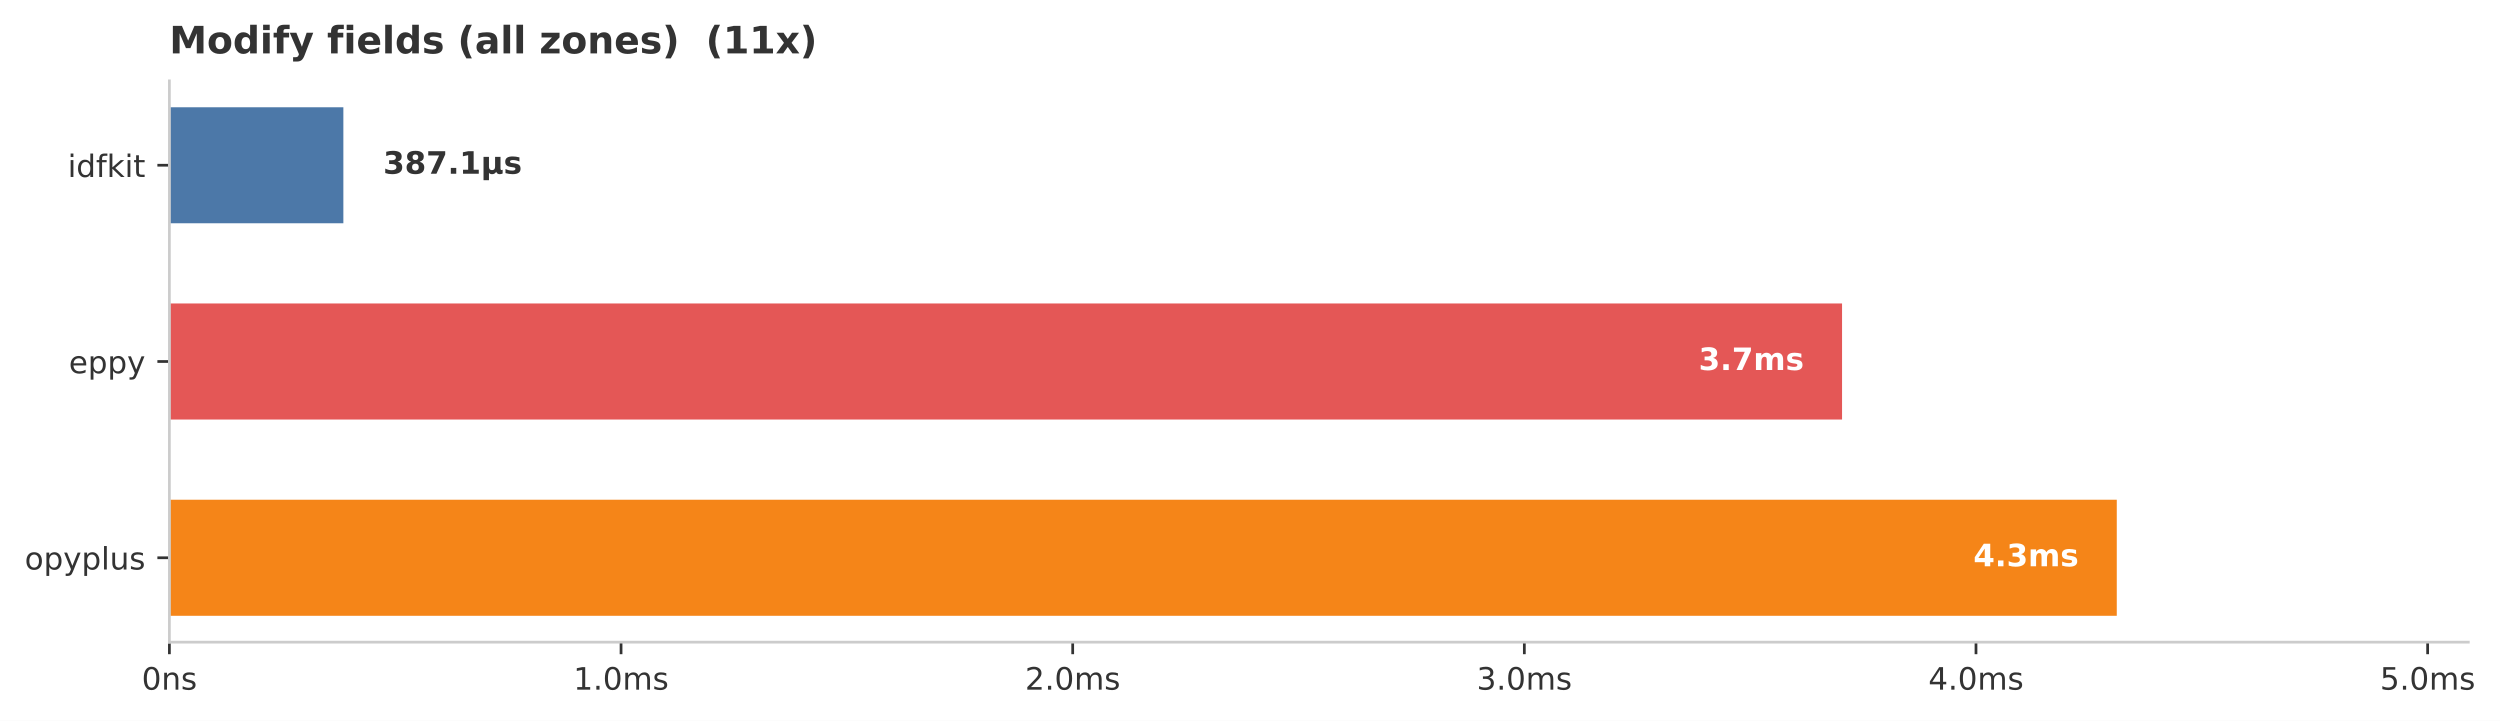
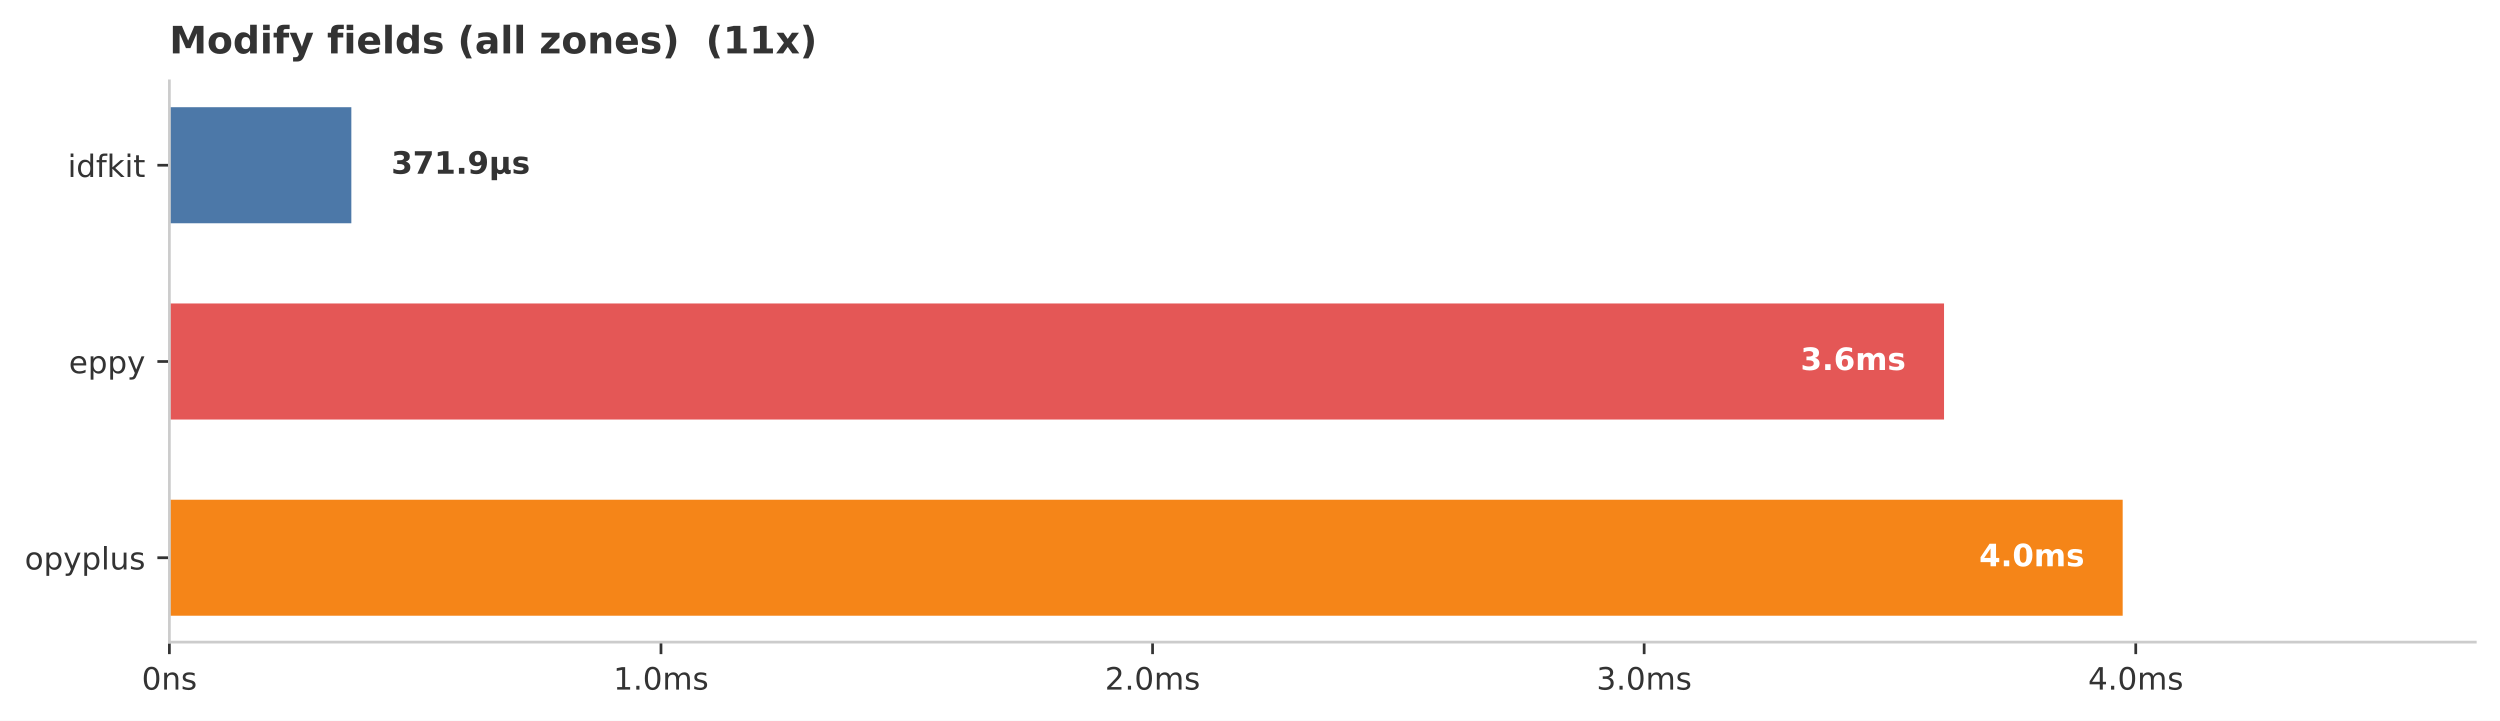
- <svg xmlns="http://www.w3.org/2000/svg" xmlns:xlink="http://www.w3.org/1999/xlink" width="728.365pt" height="210pt" viewBox="0 0 728.365 210" version="1.1">
+ <svg xmlns="http://www.w3.org/2000/svg" xmlns:xlink="http://www.w3.org/1999/xlink" width="728.4pt" height="210pt" viewBox="0 0 728.4 210" version="1.1">
  <defs>
    <style type="text/css">*{stroke-linejoin: round; stroke-linecap: butt}</style>
  </defs>
  <g id="figure_1">
    <g id="patch_1">
-       <path d="M 0 210 L 728.365 210 L 728.365 -0 L 0 -0 z " style="fill: #ffffff" />
+       <path d="M 0 210 L 728.4 210 L 728.4 -0 L 0 -0 z " style="fill: #ffffff" />
    </g>
    <g id="axes_1">
      <g id="patch_2">
-         <path d="M 49.353 187.089 L 719.135 187.089 L 719.135 23.558 L 49.353 23.558 z " style="fill: #ffffff" />
+         <path d="M 49.353 187.089 L 721.2 187.089 L 721.2 23.558 L 49.353 23.558 z " style="fill: #ffffff" />
      </g>
      <g id="patch_3">
-         <path d="M 49.353 30.992 L 100.288 30.992 L 100.288 65.299 L 49.353 65.299 z " clip-path="url(#p8a26644f2f)" style="fill: #4c78a8; stroke: #ffffff; stroke-width: 0.5; stroke-linejoin: miter" />
+         <path d="M 49.353 30.992 L 102.617 30.992 L 102.617 65.299 L 49.353 65.299 z " clip-path="url(#pd4ed57c5df)" style="fill: #4c78a8; stroke: #ffffff; stroke-width: 0.5; stroke-linejoin: miter" />
      </g>
      <g id="patch_4">
-         <path d="M 49.353 88.17 L 536.927 88.17 L 536.927 122.477 L 49.353 122.477 z " clip-path="url(#p8a26644f2f)" style="fill: #e45756; stroke: #ffffff; stroke-width: 0.5; stroke-linejoin: miter" />
+         <path d="M 49.353 88.17 L 566.664 88.17 L 566.664 122.477 L 49.353 122.477 z " clip-path="url(#pd4ed57c5df)" style="fill: #e45756; stroke: #ffffff; stroke-width: 0.5; stroke-linejoin: miter" />
      </g>
      <g id="patch_5">
-         <path d="M 49.353 145.349 L 616.965 145.349 L 616.965 179.656 L 49.353 179.656 z " clip-path="url(#p8a26644f2f)" style="fill: #f58518; stroke: #ffffff; stroke-width: 0.5; stroke-linejoin: miter" />
+         <path d="M 49.353 145.349 L 618.715 145.349 L 618.715 179.656 L 49.353 179.656 z " clip-path="url(#pd4ed57c5df)" style="fill: #f58518; stroke: #ffffff; stroke-width: 0.5; stroke-linejoin: miter" />
      </g>
      <g id="matplotlib.axis_1">
        <g id="xtick_1">
          <g id="line2d_1">
            <defs>
-               <path id="m8dc1dc9df7" d="M 0 0 L 0 3.5 " style="stroke: #333333; stroke-width: 0.8" />
+               <path id="md7fb720b34" d="M 0 0 L 0 3.5 " style="stroke: #333333; stroke-width: 0.8" />
            </defs>
            <g>
-               <use xlink:href="#m8dc1dc9df7" x="49.353" y="187.089" style="fill: #333333; stroke: #333333; stroke-width: 0.8" />
+               <use xlink:href="#md7fb720b34" x="49.353" y="187.089" style="fill: #333333; stroke: #333333; stroke-width: 0.8" />
            </g>
          </g>
          <g id="text_1">
            <g style="fill: #333333" transform="translate(41.29422 200.9278) scale(0.09 -0.09)">
              <defs>
                <path id="DejaVuSans-30" d="M 2034 4250 Q 1547 4250 1301 3770 Q 1056 3291 1056 2328 Q 1056 1369 1301 889 Q 1547 409 2034 409 Q 2525 409 2770 889 Q 3016 1369 3016 2328 Q 3016 3291 2770 3770 Q 2525 4250 2034 4250 z M 2034 4750 Q 2819 4750 3233 4129 Q 3647 3509 3647 2328 Q 3647 1150 3233 529 Q 2819 -91 2034 -91 Q 1250 -91 836 529 Q 422 1150 422 2328 Q 422 3509 836 4129 Q 1250 4750 2034 4750 z " transform="scale(0.015625)" />
                <path id="DejaVuSans-6e" d="M 3513 2113 L 3513 0 L 2938 0 L 2938 2094 Q 2938 2591 2744 2837 Q 2550 3084 2163 3084 Q 1697 3084 1428 2787 Q 1159 2491 1159 1978 L 1159 0 L 581 0 L 581 3500 L 1159 3500 L 1159 2956 Q 1366 3272 1645 3428 Q 1925 3584 2291 3584 Q 2894 3584 3203 3211 Q 3513 2838 3513 2113 z " transform="scale(0.015625)" />
                <path id="DejaVuSans-73" d="M 2834 3397 L 2834 2853 Q 2591 2978 2328 3040 Q 2066 3103 1784 3103 Q 1356 3103 1142 2972 Q 928 2841 928 2578 Q 928 2378 1081 2264 Q 1234 2150 1697 2047 L 1894 2003 Q 2506 1872 2764 1633 Q 3022 1394 3022 966 Q 3022 478 2636 193 Q 2250 -91 1575 -91 Q 1294 -91 989 -36 Q 684 19 347 128 L 347 722 Q 666 556 975 473 Q 1284 391 1588 391 Q 1994 391 2212 530 Q 2431 669 2431 922 Q 2431 1156 2273 1281 Q 2116 1406 1581 1522 L 1381 1569 Q 847 1681 609 1914 Q 372 2147 372 2553 Q 372 3047 722 3315 Q 1072 3584 1716 3584 Q 2034 3584 2315 3537 Q 2597 3491 2834 3397 z " transform="scale(0.015625)" />
              </defs>
              <use xlink:href="#DejaVuSans-30" />
              <use xlink:href="#DejaVuSans-6e" transform="translate(63.62305 0)" />
              <use xlink:href="#DejaVuSans-73" transform="translate(127.002 0)" />
            </g>
          </g>
        </g>
        <g id="xtick_2">
          <g id="line2d_2">
            <g>
-               <use xlink:href="#m8dc1dc9df7" x="180.939" y="187.089" style="fill: #333333; stroke: #333333; stroke-width: 0.8" />
+               <use xlink:href="#md7fb720b34" x="192.583" y="187.089" style="fill: #333333; stroke: #333333; stroke-width: 0.8" />
            </g>
          </g>
          <g id="text_2">
-             <g style="fill: #333333" transform="translate(167.0551 200.9278) scale(0.09 -0.09)">
+             <g style="fill: #333333" transform="translate(178.6988 200.9278) scale(0.09 -0.09)">
              <defs>
                <path id="DejaVuSans-31" d="M 794 531 L 1825 531 L 1825 4091 L 703 3866 L 703 4441 L 1819 4666 L 2450 4666 L 2450 531 L 3481 531 L 3481 0 L 794 0 L 794 531 z " transform="scale(0.015625)" />
                <path id="DejaVuSans-2e" d="M 684 794 L 1344 794 L 1344 0 L 684 0 L 684 794 z " transform="scale(0.015625)" />
                <path id="DejaVuSans-6d" d="M 3328 2828 Q 3544 3216 3844 3400 Q 4144 3584 4550 3584 Q 5097 3584 5394 3201 Q 5691 2819 5691 2113 L 5691 0 L 5113 0 L 5113 2094 Q 5113 2597 4934 2840 Q 4756 3084 4391 3084 Q 3944 3084 3684 2787 Q 3425 2491 3425 1978 L 3425 0 L 2847 0 L 2847 2094 Q 2847 2600 2669 2842 Q 2491 3084 2119 3084 Q 1678 3084 1418 2786 Q 1159 2488 1159 1978 L 1159 0 L 581 0 L 581 3500 L 1159 3500 L 1159 2956 Q 1356 3278 1631 3431 Q 1906 3584 2284 3584 Q 2666 3584 2933 3390 Q 3200 3197 3328 2828 z " transform="scale(0.015625)" />
              </defs>
              <use xlink:href="#DejaVuSans-31" />
              <use xlink:href="#DejaVuSans-2e" transform="translate(63.62305 0)" />
              <use xlink:href="#DejaVuSans-30" transform="translate(95.41016 0)" />
              <use xlink:href="#DejaVuSans-6d" transform="translate(159.0332 0)" />
              <use xlink:href="#DejaVuSans-73" transform="translate(256.4453 0)" />
            </g>
          </g>
        </g>
        <g id="xtick_3">
          <g id="line2d_3">
            <g>
-               <use xlink:href="#m8dc1dc9df7" x="312.525" y="187.089" style="fill: #333333; stroke: #333333; stroke-width: 0.8" />
+               <use xlink:href="#md7fb720b34" x="335.812" y="187.089" style="fill: #333333; stroke: #333333; stroke-width: 0.8" />
            </g>
          </g>
          <g id="text_3">
-             <g style="fill: #333333" transform="translate(298.6406 200.9278) scale(0.09 -0.09)">
+             <g style="fill: #333333" transform="translate(321.9281 200.9278) scale(0.09 -0.09)">
              <defs>
                <path id="DejaVuSans-32" d="M 1228 531 L 3431 531 L 3431 0 L 469 0 L 469 531 Q 828 903 1448 1529 Q 2069 2156 2228 2338 Q 2531 2678 2651 2914 Q 2772 3150 2772 3378 Q 2772 3750 2511 3984 Q 2250 4219 1831 4219 Q 1534 4219 1204 4116 Q 875 4013 500 3803 L 500 4441 Q 881 4594 1212 4672 Q 1544 4750 1819 4750 Q 2544 4750 2975 4387 Q 3406 4025 3406 3419 Q 3406 3131 3298 2873 Q 3191 2616 2906 2266 Q 2828 2175 2409 1742 Q 1991 1309 1228 531 z " transform="scale(0.015625)" />
              </defs>
              <use xlink:href="#DejaVuSans-32" />
              <use xlink:href="#DejaVuSans-2e" transform="translate(63.62305 0)" />
              <use xlink:href="#DejaVuSans-30" transform="translate(95.41016 0)" />
              <use xlink:href="#DejaVuSans-6d" transform="translate(159.0332 0)" />
              <use xlink:href="#DejaVuSans-73" transform="translate(256.4453 0)" />
            </g>
          </g>
        </g>
        <g id="xtick_4">
          <g id="line2d_4">
            <g>
-               <use xlink:href="#m8dc1dc9df7" x="444.11" y="187.089" style="fill: #333333; stroke: #333333; stroke-width: 0.8" />
+               <use xlink:href="#md7fb720b34" x="479.041" y="187.089" style="fill: #333333; stroke: #333333; stroke-width: 0.8" />
            </g>
          </g>
          <g id="text_4">
-             <g style="fill: #333333" transform="translate(430.2262 200.9278) scale(0.09 -0.09)">
+             <g style="fill: #333333" transform="translate(465.1574 200.9278) scale(0.09 -0.09)">
              <defs>
                <path id="DejaVuSans-33" d="M 2597 2516 Q 3050 2419 3304 2112 Q 3559 1806 3559 1356 Q 3559 666 3084 287 Q 2609 -91 1734 -91 Q 1441 -91 1130 -33 Q 819 25 488 141 L 488 750 Q 750 597 1062 519 Q 1375 441 1716 441 Q 2309 441 2620 675 Q 2931 909 2931 1356 Q 2931 1769 2642 2001 Q 2353 2234 1838 2234 L 1294 2234 L 1294 2753 L 1863 2753 Q 2328 2753 2575 2939 Q 2822 3125 2822 3475 Q 2822 3834 2567 4026 Q 2313 4219 1838 4219 Q 1578 4219 1281 4162 Q 984 4106 628 3988 L 628 4550 Q 988 4650 1302 4700 Q 1616 4750 1894 4750 Q 2613 4750 3031 4423 Q 3450 4097 3450 3541 Q 3450 3153 3228 2886 Q 3006 2619 2597 2516 z " transform="scale(0.015625)" />
              </defs>
              <use xlink:href="#DejaVuSans-33" />
              <use xlink:href="#DejaVuSans-2e" transform="translate(63.62305 0)" />
              <use xlink:href="#DejaVuSans-30" transform="translate(95.41016 0)" />
              <use xlink:href="#DejaVuSans-6d" transform="translate(159.0332 0)" />
              <use xlink:href="#DejaVuSans-73" transform="translate(256.4453 0)" />
            </g>
          </g>
        </g>
        <g id="xtick_5">
          <g id="line2d_5">
            <g>
-               <use xlink:href="#m8dc1dc9df7" x="575.696" y="187.089" style="fill: #333333; stroke: #333333; stroke-width: 0.8" />
+               <use xlink:href="#md7fb720b34" x="622.271" y="187.089" style="fill: #333333; stroke: #333333; stroke-width: 0.8" />
            </g>
          </g>
          <g id="text_5">
-             <g style="fill: #333333" transform="translate(561.8117 200.9278) scale(0.09 -0.09)">
+             <g style="fill: #333333" transform="translate(608.3867 200.9278) scale(0.09 -0.09)">
              <defs>
                <path id="DejaVuSans-34" d="M 2419 4116 L 825 1625 L 2419 1625 L 2419 4116 z M 2253 4666 L 3047 4666 L 3047 1625 L 3713 1625 L 3713 1100 L 3047 1100 L 3047 0 L 2419 0 L 2419 1100 L 313 1100 L 313 1709 L 2253 4666 z " transform="scale(0.015625)" />
              </defs>
              <use xlink:href="#DejaVuSans-34" />
              <use xlink:href="#DejaVuSans-2e" transform="translate(63.62305 0)" />
              <use xlink:href="#DejaVuSans-30" transform="translate(95.41016 0)" />
              <use xlink:href="#DejaVuSans-6d" transform="translate(159.0332 0)" />
              <use xlink:href="#DejaVuSans-73" transform="translate(256.4453 0)" />
            </g>
          </g>
        </g>
-         <g id="xtick_6">
-           <g id="line2d_6">
-             <g>
-               <use xlink:href="#m8dc1dc9df7" x="707.281" y="187.089" style="fill: #333333; stroke: #333333; stroke-width: 0.8" />
-             </g>
-           </g>
-           <g id="text_6">
-             <g style="fill: #333333" transform="translate(693.3973 200.9278) scale(0.09 -0.09)">
-               <defs>
-                 <path id="DejaVuSans-35" d="M 691 4666 L 3169 4666 L 3169 4134 L 1269 4134 L 1269 2991 Q 1406 3038 1543 3061 Q 1681 3084 1819 3084 Q 2600 3084 3056 2656 Q 3513 2228 3513 1497 Q 3513 744 3044 326 Q 2575 -91 1722 -91 Q 1428 -91 1123 -41 Q 819 9 494 109 L 494 744 Q 775 591 1075 516 Q 1375 441 1709 441 Q 2250 441 2565 725 Q 2881 1009 2881 1497 Q 2881 1984 2565 2268 Q 2250 2553 1709 2553 Q 1456 2553 1204 2497 Q 953 2441 691 2322 L 691 4666 z " transform="scale(0.015625)" />
-               </defs>
-               <use xlink:href="#DejaVuSans-35" />
-               <use xlink:href="#DejaVuSans-2e" transform="translate(63.62305 0)" />
-               <use xlink:href="#DejaVuSans-30" transform="translate(95.41016 0)" />
-               <use xlink:href="#DejaVuSans-6d" transform="translate(159.0332 0)" />
-               <use xlink:href="#DejaVuSans-73" transform="translate(256.4453 0)" />
-             </g>
-           </g>
-         </g>
      </g>
      <g id="matplotlib.axis_2">
        <g id="ytick_1">
-           <g id="line2d_7">
+           <g id="line2d_6">
            <defs>
-               <path id="m95f3a9a00f" d="M 0 0 L -3.5 0 " style="stroke: #333333; stroke-width: 0.8" />
+               <path id="md1e016c152" d="M 0 0 L -3.5 0 " style="stroke: #333333; stroke-width: 0.8" />
            </defs>
            <g>
-               <use xlink:href="#m95f3a9a00f" x="49.353" y="48.145" style="fill: #333333; stroke: #333333; stroke-width: 0.8" />
-             </g>
-           </g>
-           <g id="text_7">
+               <use xlink:href="#md1e016c152" x="49.353" y="48.145" style="fill: #333333; stroke: #333333; stroke-width: 0.8" />
+             </g>
+           </g>
+           <g id="text_6">
            <g style="fill: #333333" transform="translate(19.73109 51.5644) scale(0.09 -0.09)">
              <defs>
                <path id="DejaVuSans-69" d="M 603 3500 L 1178 3500 L 1178 0 L 603 0 L 603 3500 z M 603 4863 L 1178 4863 L 1178 4134 L 603 4134 L 603 4863 z " transform="scale(0.015625)" />
                <path id="DejaVuSans-64" d="M 2906 2969 L 2906 4863 L 3481 4863 L 3481 0 L 2906 0 L 2906 525 Q 2725 213 2448 61 Q 2172 -91 1784 -91 Q 1150 -91 751 415 Q 353 922 353 1747 Q 353 2572 751 3078 Q 1150 3584 1784 3584 Q 2172 3584 2448 3432 Q 2725 3281 2906 2969 z M 947 1747 Q 947 1113 1208 752 Q 1469 391 1925 391 Q 2381 391 2643 752 Q 2906 1113 2906 1747 Q 2906 2381 2643 2742 Q 2381 3103 1925 3103 Q 1469 3103 1208 2742 Q 947 2381 947 1747 z " transform="scale(0.015625)" />
                <path id="DejaVuSans-66" d="M 2375 4863 L 2375 4384 L 1825 4384 Q 1516 4384 1395 4259 Q 1275 4134 1275 3809 L 1275 3500 L 2222 3500 L 2222 3053 L 1275 3053 L 1275 0 L 697 0 L 697 3053 L 147 3053 L 147 3500 L 697 3500 L 697 3744 Q 697 4328 969 4595 Q 1241 4863 1831 4863 L 2375 4863 z " transform="scale(0.015625)" />
                <path id="DejaVuSans-6b" d="M 581 4863 L 1159 4863 L 1159 1991 L 2875 3500 L 3609 3500 L 1753 1863 L 3688 0 L 2938 0 L 1159 1709 L 1159 0 L 581 0 L 581 4863 z " transform="scale(0.015625)" />
                <path id="DejaVuSans-74" d="M 1172 4494 L 1172 3500 L 2356 3500 L 2356 3053 L 1172 3053 L 1172 1153 Q 1172 725 1289 603 Q 1406 481 1766 481 L 2356 481 L 2356 0 L 1766 0 Q 1100 0 847 248 Q 594 497 594 1153 L 594 3053 L 172 3053 L 172 3500 L 594 3500 L 594 4494 L 1172 4494 z " transform="scale(0.015625)" />
              </defs>
              <use xlink:href="#DejaVuSans-69" />
              <use xlink:href="#DejaVuSans-64" transform="translate(27.7832 0)" />
              <use xlink:href="#DejaVuSans-66" transform="translate(91.25977 0)" />
              <use xlink:href="#DejaVuSans-6b" transform="translate(126.4648 0)" />
              <use xlink:href="#DejaVuSans-69" transform="translate(184.375 0)" />
              <use xlink:href="#DejaVuSans-74" transform="translate(212.1582 0)" />
            </g>
          </g>
        </g>
        <g id="ytick_2">
-           <g id="line2d_8">
-             <g>
-               <use xlink:href="#m95f3a9a00f" x="49.353" y="105.324" style="fill: #333333; stroke: #333333; stroke-width: 0.8" />
-             </g>
-           </g>
-           <g id="text_8">
+           <g id="line2d_7">
+             <g>
+               <use xlink:href="#md1e016c152" x="49.353" y="105.324" style="fill: #333333; stroke: #333333; stroke-width: 0.8" />
+             </g>
+           </g>
+           <g id="text_7">
            <g style="fill: #333333" transform="translate(20.06156 108.743) scale(0.09 -0.09)">
              <defs>
                <path id="DejaVuSans-65" d="M 3597 1894 L 3597 1613 L 953 1613 Q 991 1019 1311 708 Q 1631 397 2203 397 Q 2534 397 2845 478 Q 3156 559 3463 722 L 3463 178 Q 3153 47 2828 -22 Q 2503 -91 2169 -91 Q 1331 -91 842 396 Q 353 884 353 1716 Q 353 2575 817 3079 Q 1281 3584 2069 3584 Q 2775 3584 3186 3129 Q 3597 2675 3597 1894 z M 3022 2063 Q 3016 2534 2758 2815 Q 2500 3097 2075 3097 Q 1594 3097 1305 2825 Q 1016 2553 972 2059 L 3022 2063 z " transform="scale(0.015625)" />
                <path id="DejaVuSans-70" d="M 1159 525 L 1159 -1331 L 581 -1331 L 581 3500 L 1159 3500 L 1159 2969 Q 1341 3281 1617 3432 Q 1894 3584 2278 3584 Q 2916 3584 3314 3078 Q 3713 2572 3713 1747 Q 3713 922 3314 415 Q 2916 -91 2278 -91 Q 1894 -91 1617 61 Q 1341 213 1159 525 z M 3116 1747 Q 3116 2381 2855 2742 Q 2594 3103 2138 3103 Q 1681 3103 1420 2742 Q 1159 2381 1159 1747 Q 1159 1113 1420 752 Q 1681 391 2138 391 Q 2594 391 2855 752 Q 3116 1113 3116 1747 z " transform="scale(0.015625)" />
                <path id="DejaVuSans-79" d="M 2059 -325 Q 1816 -950 1584 -1140 Q 1353 -1331 966 -1331 L 506 -1331 L 506 -850 L 844 -850 Q 1081 -850 1212 -737 Q 1344 -625 1503 -206 L 1606 56 L 191 3500 L 800 3500 L 1894 763 L 2988 3500 L 3597 3500 L 2059 -325 z " transform="scale(0.015625)" />
              </defs>
              <use xlink:href="#DejaVuSans-65" />
              <use xlink:href="#DejaVuSans-70" transform="translate(61.52344 0)" />
              <use xlink:href="#DejaVuSans-70" transform="translate(125 0)" />
              <use xlink:href="#DejaVuSans-79" transform="translate(188.4766 0)" />
            </g>
          </g>
        </g>
        <g id="ytick_3">
-           <g id="line2d_9">
-             <g>
-               <use xlink:href="#m95f3a9a00f" x="49.353" y="162.502" style="fill: #333333; stroke: #333333; stroke-width: 0.8" />
-             </g>
-           </g>
-           <g id="text_9">
+           <g id="line2d_8">
+             <g>
+               <use xlink:href="#md1e016c152" x="49.353" y="162.502" style="fill: #333333; stroke: #333333; stroke-width: 0.8" />
+             </g>
+           </g>
+           <g id="text_8">
            <g style="fill: #333333" transform="translate(7.2 165.9217) scale(0.09 -0.09)">
              <defs>
                <path id="DejaVuSans-6f" d="M 1959 3097 Q 1497 3097 1228 2736 Q 959 2375 959 1747 Q 959 1119 1226 758 Q 1494 397 1959 397 Q 2419 397 2687 759 Q 2956 1122 2956 1747 Q 2956 2369 2687 2733 Q 2419 3097 1959 3097 z M 1959 3584 Q 2709 3584 3137 3096 Q 3566 2609 3566 1747 Q 3566 888 3137 398 Q 2709 -91 1959 -91 Q 1206 -91 779 398 Q 353 888 353 1747 Q 353 2609 779 3096 Q 1206 3584 1959 3584 z " transform="scale(0.015625)" />
                <path id="DejaVuSans-6c" d="M 603 4863 L 1178 4863 L 1178 0 L 603 0 L 603 4863 z " transform="scale(0.015625)" />
                <path id="DejaVuSans-75" d="M 544 1381 L 544 3500 L 1119 3500 L 1119 1403 Q 1119 906 1312 657 Q 1506 409 1894 409 Q 2359 409 2629 706 Q 2900 1003 2900 1516 L 2900 3500 L 3475 3500 L 3475 0 L 2900 0 L 2900 538 Q 2691 219 2414 64 Q 2138 -91 1772 -91 Q 1169 -91 856 284 Q 544 659 544 1381 z M 1991 3584 L 1991 3584 z " transform="scale(0.015625)" />
              </defs>
              <use xlink:href="#DejaVuSans-6f" />
              <use xlink:href="#DejaVuSans-70" transform="translate(61.18164 0)" />
              <use xlink:href="#DejaVuSans-79" transform="translate(124.6582 0)" />
              <use xlink:href="#DejaVuSans-70" transform="translate(183.8379 0)" />
              <use xlink:href="#DejaVuSans-6c" transform="translate(247.3145 0)" />
              <use xlink:href="#DejaVuSans-75" transform="translate(275.0977 0)" />
              <use xlink:href="#DejaVuSans-73" transform="translate(338.4766 0)" />
            </g>
          </g>
        </g>
      </g>
      <g id="patch_6">
        <path d="M 49.353 187.089 L 49.353 23.558 " style="fill: none; stroke: #cccccc; stroke-width: 0.8; stroke-linejoin: miter; stroke-linecap: square" />
      </g>
      <g id="patch_7">
-         <path d="M 49.353 187.089 L 719.135 187.089 " style="fill: none; stroke: #cccccc; stroke-width: 0.8; stroke-linejoin: miter; stroke-linecap: square" />
-       </g>
-       <g id="text_10">
-         <g style="fill: #333333" transform="translate(111.6401 50.61869) scale(0.09 -0.09)">
+         <path d="M 49.353 187.089 L 721.2 187.089 " style="fill: none; stroke: #cccccc; stroke-width: 0.8; stroke-linejoin: miter; stroke-linecap: square" />
+       </g>
+       <g id="text_9">
+         <g style="fill: #333333" transform="translate(114.0045 50.61869) scale(0.09 -0.09)">
          <defs>
            <path id="DejaVuSans-Bold-33" d="M 2981 2516 Q 3453 2394 3698 2092 Q 3944 1791 3944 1325 Q 3944 631 3412 270 Q 2881 -91 1863 -91 Q 1503 -91 1142 -33 Q 781 25 428 141 L 428 1069 Q 766 900 1098 814 Q 1431 728 1753 728 Q 2231 728 2486 893 Q 2741 1059 2741 1369 Q 2741 1688 2480 1852 Q 2219 2016 1709 2016 L 1228 2016 L 1228 2791 L 1734 2791 Q 2188 2791 2409 2933 Q 2631 3075 2631 3366 Q 2631 3634 2415 3781 Q 2200 3928 1806 3928 Q 1516 3928 1219 3862 Q 922 3797 628 3669 L 628 4550 Q 984 4650 1334 4700 Q 1684 4750 2022 4750 Q 2931 4750 3382 4451 Q 3834 4153 3834 3553 Q 3834 3144 3618 2883 Q 3403 2622 2981 2516 z " transform="scale(0.015625)" />
-             <path id="DejaVuSans-Bold-38" d="M 2228 2088 Q 1891 2088 1709 1903 Q 1528 1719 1528 1375 Q 1528 1031 1709 848 Q 1891 666 2228 666 Q 2563 666 2741 848 Q 2919 1031 2919 1375 Q 2919 1722 2741 1905 Q 2563 2088 2228 2088 z M 1350 2484 Q 925 2613 709 2878 Q 494 3144 494 3541 Q 494 4131 934 4440 Q 1375 4750 2228 4750 Q 3075 4750 3515 4442 Q 3956 4134 3956 3541 Q 3956 3144 3739 2878 Q 3522 2613 3097 2484 Q 3572 2353 3814 2058 Q 4056 1763 4056 1313 Q 4056 619 3595 264 Q 3134 -91 2228 -91 Q 1319 -91 855 264 Q 391 619 391 1313 Q 391 1763 633 2058 Q 875 2353 1350 2484 z M 1631 3419 Q 1631 3141 1786 2991 Q 1941 2841 2228 2841 Q 2509 2841 2662 2991 Q 2816 3141 2816 3419 Q 2816 3697 2662 3845 Q 2509 3994 2228 3994 Q 1941 3994 1786 3844 Q 1631 3694 1631 3419 z " transform="scale(0.015625)" />
            <path id="DejaVuSans-Bold-37" d="M 428 4666 L 3944 4666 L 3944 3988 L 2125 0 L 953 0 L 2675 3781 L 428 3781 L 428 4666 z " transform="scale(0.015625)" />
+             <path id="DejaVuSans-Bold-31" d="M 750 831 L 1813 831 L 1813 3847 L 722 3622 L 722 4441 L 1806 4666 L 2950 4666 L 2950 831 L 4013 831 L 4013 0 L 750 0 L 750 831 z " transform="scale(0.015625)" />
            <path id="DejaVuSans-Bold-2e" d="M 653 1209 L 1778 1209 L 1778 0 L 653 0 L 653 1209 z " transform="scale(0.015625)" />
-             <path id="DejaVuSans-Bold-31" d="M 750 831 L 1813 831 L 1813 3847 L 722 3622 L 722 4441 L 1806 4666 L 2950 4666 L 2950 831 L 4013 831 L 4013 0 L 750 0 L 750 831 z " transform="scale(0.015625)" />
+             <path id="DejaVuSans-Bold-39" d="M 641 103 L 641 966 Q 928 831 1190 764 Q 1453 697 1709 697 Q 2247 697 2547 995 Q 2847 1294 2900 1881 Q 2688 1725 2447 1647 Q 2206 1569 1925 1569 Q 1209 1569 770 1986 Q 331 2403 331 3084 Q 331 3838 820 4291 Q 1309 4744 2131 4744 Q 3044 4744 3544 4128 Q 4044 3513 4044 2388 Q 4044 1231 3459 570 Q 2875 -91 1856 -91 Q 1528 -91 1228 -42 Q 928 6 641 103 z M 2125 2350 Q 2441 2350 2600 2554 Q 2759 2759 2759 3169 Q 2759 3575 2600 3781 Q 2441 3988 2125 3988 Q 1809 3988 1650 3781 Q 1491 3575 1491 3169 Q 1491 2759 1650 2554 Q 1809 2350 2125 2350 z " transform="scale(0.015625)" />
            <path id="DejaVuSans-Bold-b5" d="M 544 -1338 L 544 3500 L 1672 3500 L 1672 1466 Q 1672 1103 1828 926 Q 1984 750 2303 750 Q 2625 750 2781 926 Q 2938 1103 2938 1466 L 2938 3500 L 4063 3500 L 4063 1159 Q 4063 938 4114 850 Q 4166 763 4288 763 Q 4344 763 4395 778 Q 4447 794 4506 831 L 4506 50 Q 4341 -22 4195 -56 Q 4050 -91 3909 -91 Q 3631 -91 3454 26 Q 3278 144 3169 403 Q 3022 156 2811 32 Q 2600 -91 2322 -91 Q 2091 -91 1928 -17 Q 1766 56 1672 206 L 1672 -1338 L 544 -1338 z " transform="scale(0.015625)" />
            <path id="DejaVuSans-Bold-73" d="M 3272 3391 L 3272 2541 Q 2913 2691 2578 2766 Q 2244 2841 1947 2841 Q 1628 2841 1473 2761 Q 1319 2681 1319 2516 Q 1319 2381 1436 2309 Q 1553 2238 1856 2203 L 2053 2175 Q 2913 2066 3209 1816 Q 3506 1566 3506 1031 Q 3506 472 3093 190 Q 2681 -91 1863 -91 Q 1516 -91 1145 -36 Q 775 19 384 128 L 384 978 Q 719 816 1070 734 Q 1422 653 1784 653 Q 2113 653 2278 743 Q 2444 834 2444 1013 Q 2444 1163 2330 1236 Q 2216 1309 1875 1350 L 1678 1375 Q 931 1469 631 1722 Q 331 1975 331 2491 Q 331 3047 712 3315 Q 1094 3584 1881 3584 Q 2191 3584 2531 3537 Q 2872 3491 3272 3391 z " transform="scale(0.015625)" />
          </defs>
          <use xlink:href="#DejaVuSans-Bold-33" />
-           <use xlink:href="#DejaVuSans-Bold-38" transform="translate(69.58008 0)" />
-           <use xlink:href="#DejaVuSans-Bold-37" transform="translate(139.1602 0)" />
+           <use xlink:href="#DejaVuSans-Bold-37" transform="translate(69.58008 0)" />
+           <use xlink:href="#DejaVuSans-Bold-31" transform="translate(139.1602 0)" />
          <use xlink:href="#DejaVuSans-Bold-2e" transform="translate(208.7402 0)" />
-           <use xlink:href="#DejaVuSans-Bold-31" transform="translate(246.7285 0)" />
+           <use xlink:href="#DejaVuSans-Bold-39" transform="translate(246.7285 0)" />
          <use xlink:href="#DejaVuSans-Bold-b5" transform="translate(316.3086 0)" />
          <use xlink:href="#DejaVuSans-Bold-73" transform="translate(389.8926 0)" />
        </g>
      </g>
-       <g id="text_11">
-         <g style="fill: #ffffff" transform="translate(494.8978 107.8072) scale(0.09 -0.09)">
+       <g id="text_10">
+         <g style="fill: #ffffff" transform="translate(524.5993 107.8072) scale(0.09 -0.09)">
          <defs>
+             <path id="DejaVuSans-Bold-36" d="M 2316 2303 Q 2000 2303 1842 2098 Q 1684 1894 1684 1484 Q 1684 1075 1842 870 Q 2000 666 2316 666 Q 2634 666 2792 870 Q 2950 1075 2950 1484 Q 2950 1894 2792 2098 Q 2634 2303 2316 2303 z M 3803 4544 L 3803 3681 Q 3506 3822 3243 3889 Q 2981 3956 2731 3956 Q 2194 3956 1894 3657 Q 1594 3359 1544 2772 Q 1750 2925 1990 3001 Q 2231 3078 2516 3078 Q 3231 3078 3670 2659 Q 4109 2241 4109 1563 Q 4109 813 3618 361 Q 3128 -91 2303 -91 Q 1394 -91 895 523 Q 397 1138 397 2266 Q 397 3422 980 4083 Q 1563 4744 2578 4744 Q 2900 4744 3203 4694 Q 3506 4644 3803 4544 z " transform="scale(0.015625)" />
            <path id="DejaVuSans-Bold-6d" d="M 3781 2919 Q 3994 3244 4286 3414 Q 4578 3584 4928 3584 Q 5531 3584 5847 3212 Q 6163 2841 6163 2131 L 6163 0 L 5038 0 L 5038 1825 Q 5041 1866 5042 1909 Q 5044 1953 5044 2034 Q 5044 2406 4934 2573 Q 4825 2741 4581 2741 Q 4263 2741 4089 2478 Q 3916 2216 3909 1719 L 3909 0 L 2784 0 L 2784 1825 Q 2784 2406 2684 2573 Q 2584 2741 2328 2741 Q 2006 2741 1831 2477 Q 1656 2213 1656 1722 L 1656 0 L 531 0 L 531 3500 L 1656 3500 L 1656 2988 Q 1863 3284 2130 3434 Q 2397 3584 2719 3584 Q 3081 3584 3359 3409 Q 3638 3234 3781 2919 z " transform="scale(0.015625)" />
          </defs>
          <use xlink:href="#DejaVuSans-Bold-33" />
          <use xlink:href="#DejaVuSans-Bold-2e" transform="translate(69.58008 0)" />
-           <use xlink:href="#DejaVuSans-Bold-37" transform="translate(107.5684 0)" />
+           <use xlink:href="#DejaVuSans-Bold-36" transform="translate(107.5684 0)" />
          <use xlink:href="#DejaVuSans-Bold-6d" transform="translate(177.1484 0)" />
          <use xlink:href="#DejaVuSans-Bold-73" transform="translate(281.3477 0)" />
        </g>
      </g>
-       <g id="text_12">
-         <g style="fill: #ffffff" transform="translate(574.9356 164.9858) scale(0.09 -0.09)">
+       <g id="text_11">
+         <g style="fill: #ffffff" transform="translate(576.65 164.9858) scale(0.09 -0.09)">
          <defs>
            <path id="DejaVuSans-Bold-34" d="M 2356 3675 L 1038 1722 L 2356 1722 L 2356 3675 z M 2156 4666 L 3494 4666 L 3494 1722 L 4159 1722 L 4159 850 L 3494 850 L 3494 0 L 2356 0 L 2356 850 L 288 850 L 288 1881 L 2156 4666 z " transform="scale(0.015625)" />
+             <path id="DejaVuSans-Bold-30" d="M 2944 2338 Q 2944 3213 2780 3570 Q 2616 3928 2228 3928 Q 1841 3928 1675 3570 Q 1509 3213 1509 2338 Q 1509 1453 1675 1090 Q 1841 728 2228 728 Q 2613 728 2778 1090 Q 2944 1453 2944 2338 z M 4147 2328 Q 4147 1169 3647 539 Q 3147 -91 2228 -91 Q 1306 -91 806 539 Q 306 1169 306 2328 Q 306 3491 806 4120 Q 1306 4750 2228 4750 Q 3147 4750 3647 4120 Q 4147 3491 4147 2328 z " transform="scale(0.015625)" />
          </defs>
          <use xlink:href="#DejaVuSans-Bold-34" />
          <use xlink:href="#DejaVuSans-Bold-2e" transform="translate(69.58008 0)" />
-           <use xlink:href="#DejaVuSans-Bold-33" transform="translate(107.5684 0)" />
+           <use xlink:href="#DejaVuSans-Bold-30" transform="translate(107.5684 0)" />
          <use xlink:href="#DejaVuSans-Bold-6d" transform="translate(177.1484 0)" />
          <use xlink:href="#DejaVuSans-Bold-73" transform="translate(281.3477 0)" />
        </g>
      </g>
-       <g id="text_13">
+       <g id="text_12">
        <g style="fill: #333333" transform="translate(49.35344 15.55828) scale(0.11 -0.11)">
          <defs>
            <path id="DejaVuSans-Bold-4d" d="M 588 4666 L 2119 4666 L 3181 2169 L 4250 4666 L 5778 4666 L 5778 0 L 4641 0 L 4641 3413 L 3566 897 L 2803 897 L 1728 3413 L 1728 0 L 588 0 L 588 4666 z " transform="scale(0.015625)" />
            <path id="DejaVuSans-Bold-6f" d="M 2203 2784 Q 1831 2784 1636 2517 Q 1441 2250 1441 1747 Q 1441 1244 1636 976 Q 1831 709 2203 709 Q 2569 709 2762 976 Q 2956 1244 2956 1747 Q 2956 2250 2762 2517 Q 2569 2784 2203 2784 z M 2203 3584 Q 3106 3584 3614 3096 Q 4122 2609 4122 1747 Q 4122 884 3614 396 Q 3106 -91 2203 -91 Q 1297 -91 786 396 Q 275 884 275 1747 Q 275 2609 786 3096 Q 1297 3584 2203 3584 z " transform="scale(0.015625)" />
            <path id="DejaVuSans-Bold-64" d="M 2919 2988 L 2919 4863 L 4044 4863 L 4044 0 L 2919 0 L 2919 506 Q 2688 197 2409 53 Q 2131 -91 1766 -91 Q 1119 -91 703 423 Q 288 938 288 1747 Q 288 2556 703 3070 Q 1119 3584 1766 3584 Q 2128 3584 2408 3439 Q 2688 3294 2919 2988 z M 2181 722 Q 2541 722 2730 984 Q 2919 1247 2919 1747 Q 2919 2247 2730 2509 Q 2541 2772 2181 2772 Q 1825 2772 1636 2509 Q 1447 2247 1447 1747 Q 1447 1247 1636 984 Q 1825 722 2181 722 z " transform="scale(0.015625)" />
            <path id="DejaVuSans-Bold-69" d="M 538 3500 L 1656 3500 L 1656 0 L 538 0 L 538 3500 z M 538 4863 L 1656 4863 L 1656 3950 L 538 3950 L 538 4863 z " transform="scale(0.015625)" />
            <path id="DejaVuSans-Bold-66" d="M 2841 4863 L 2841 4128 L 2222 4128 Q 1984 4128 1890 4042 Q 1797 3956 1797 3744 L 1797 3500 L 2753 3500 L 2753 2700 L 1797 2700 L 1797 0 L 678 0 L 678 2700 L 122 2700 L 122 3500 L 678 3500 L 678 3744 Q 678 4316 997 4589 Q 1316 4863 1984 4863 L 2841 4863 z " transform="scale(0.015625)" />
            <path id="DejaVuSans-Bold-79" d="M 78 3500 L 1197 3500 L 2138 1125 L 2938 3500 L 4056 3500 L 2584 -331 Q 2363 -916 2067 -1148 Q 1772 -1381 1288 -1381 L 641 -1381 L 641 -647 L 991 -647 Q 1275 -647 1404 -556 Q 1534 -466 1606 -231 L 1638 -134 L 78 3500 z " transform="scale(0.015625)" />
            <path id="DejaVuSans-Bold-20" transform="scale(0.015625)" />
            <path id="DejaVuSans-Bold-65" d="M 4031 1759 L 4031 1441 L 1416 1441 Q 1456 1047 1700 850 Q 1944 653 2381 653 Q 2734 653 3104 758 Q 3475 863 3866 1075 L 3866 213 Q 3469 63 3072 -14 Q 2675 -91 2278 -91 Q 1328 -91 801 392 Q 275 875 275 1747 Q 275 2603 792 3093 Q 1309 3584 2216 3584 Q 3041 3584 3536 3087 Q 4031 2591 4031 1759 z M 2881 2131 Q 2881 2450 2695 2645 Q 2509 2841 2209 2841 Q 1884 2841 1681 2658 Q 1478 2475 1428 2131 L 2881 2131 z " transform="scale(0.015625)" />
            <path id="DejaVuSans-Bold-6c" d="M 538 4863 L 1656 4863 L 1656 0 L 538 0 L 538 4863 z " transform="scale(0.015625)" />
            <path id="DejaVuSans-Bold-28" d="M 2413 -844 L 1484 -844 Q 1006 -72 778 623 Q 550 1319 550 2003 Q 550 2688 779 3389 Q 1009 4091 1484 4856 L 2413 4856 Q 2013 4116 1813 3408 Q 1613 2700 1613 2009 Q 1613 1319 1811 609 Q 2009 -100 2413 -844 z " transform="scale(0.015625)" />
            <path id="DejaVuSans-Bold-61" d="M 2106 1575 Q 1756 1575 1579 1456 Q 1403 1338 1403 1106 Q 1403 894 1545 773 Q 1688 653 1941 653 Q 2256 653 2472 879 Q 2688 1106 2688 1447 L 2688 1575 L 2106 1575 z M 3816 1997 L 3816 0 L 2688 0 L 2688 519 Q 2463 200 2181 54 Q 1900 -91 1497 -91 Q 953 -91 614 226 Q 275 544 275 1050 Q 275 1666 698 1953 Q 1122 2241 2028 2241 L 2688 2241 L 2688 2328 Q 2688 2594 2478 2717 Q 2269 2841 1825 2841 Q 1466 2841 1156 2769 Q 847 2697 581 2553 L 581 3406 Q 941 3494 1303 3539 Q 1666 3584 2028 3584 Q 2975 3584 3395 3211 Q 3816 2838 3816 1997 z " transform="scale(0.015625)" />
            <path id="DejaVuSans-Bold-7a" d="M 366 3500 L 3419 3500 L 3419 2719 L 1575 800 L 3419 800 L 3419 0 L 288 0 L 288 781 L 2131 2700 L 366 2700 L 366 3500 z " transform="scale(0.015625)" />
            <path id="DejaVuSans-Bold-6e" d="M 4056 2131 L 4056 0 L 2931 0 L 2931 347 L 2931 1631 Q 2931 2084 2911 2256 Q 2891 2428 2841 2509 Q 2775 2619 2662 2680 Q 2550 2741 2406 2741 Q 2056 2741 1856 2470 Q 1656 2200 1656 1722 L 1656 0 L 538 0 L 538 3500 L 1656 3500 L 1656 2988 Q 1909 3294 2193 3439 Q 2478 3584 2822 3584 Q 3428 3584 3742 3212 Q 4056 2841 4056 2131 z " transform="scale(0.015625)" />
            <path id="DejaVuSans-Bold-29" d="M 513 -844 Q 913 -100 1113 609 Q 1313 1319 1313 2009 Q 1313 2700 1113 3408 Q 913 4116 513 4856 L 1441 4856 Q 1916 4091 2145 3389 Q 2375 2688 2375 2003 Q 2375 1319 2147 623 Q 1919 -72 1441 -844 L 513 -844 z " transform="scale(0.015625)" />
            <path id="DejaVuSans-Bold-78" d="M 1422 1791 L 159 3500 L 1344 3500 L 2059 2463 L 2784 3500 L 3969 3500 L 2706 1797 L 4031 0 L 2847 0 L 2059 1106 L 1281 0 L 97 0 L 1422 1791 z " transform="scale(0.015625)" />
          </defs>
          <use xlink:href="#DejaVuSans-Bold-4d" />
          <use xlink:href="#DejaVuSans-Bold-6f" transform="translate(99.51172 0)" />
          <use xlink:href="#DejaVuSans-Bold-64" transform="translate(168.2129 0)" />
          <use xlink:href="#DejaVuSans-Bold-69" transform="translate(239.7949 0)" />
          <use xlink:href="#DejaVuSans-Bold-66" transform="translate(274.0723 0)" />
          <use xlink:href="#DejaVuSans-Bold-79" transform="translate(317.5781 0)" />
          <use xlink:href="#DejaVuSans-Bold-20" transform="translate(382.7637 0)" />
          <use xlink:href="#DejaVuSans-Bold-66" transform="translate(417.5781 0)" />
          <use xlink:href="#DejaVuSans-Bold-69" transform="translate(461.084 0)" />
          <use xlink:href="#DejaVuSans-Bold-65" transform="translate(495.3613 0)" />
          <use xlink:href="#DejaVuSans-Bold-6c" transform="translate(563.1836 0)" />
          <use xlink:href="#DejaVuSans-Bold-64" transform="translate(597.4609 0)" />
          <use xlink:href="#DejaVuSans-Bold-73" transform="translate(669.043 0)" />
          <use xlink:href="#DejaVuSans-Bold-20" transform="translate(728.5645 0)" />
          <use xlink:href="#DejaVuSans-Bold-28" transform="translate(763.3789 0)" />
          <use xlink:href="#DejaVuSans-Bold-61" transform="translate(809.082 0)" />
          <use xlink:href="#DejaVuSans-Bold-6c" transform="translate(876.5625 0)" />
          <use xlink:href="#DejaVuSans-Bold-6c" transform="translate(910.8398 0)" />
          <use xlink:href="#DejaVuSans-Bold-20" transform="translate(945.1172 0)" />
          <use xlink:href="#DejaVuSans-Bold-7a" transform="translate(979.9316 0)" />
          <use xlink:href="#DejaVuSans-Bold-6f" transform="translate(1038.135 0)" />
          <use xlink:href="#DejaVuSans-Bold-6e" transform="translate(1106.836 0)" />
          <use xlink:href="#DejaVuSans-Bold-65" transform="translate(1178.027 0)" />
          <use xlink:href="#DejaVuSans-Bold-73" transform="translate(1245.85 0)" />
          <use xlink:href="#DejaVuSans-Bold-29" transform="translate(1305.371 0)" />
          <use xlink:href="#DejaVuSans-Bold-20" transform="translate(1351.074 0)" />
          <use xlink:href="#DejaVuSans-Bold-20" transform="translate(1385.889 0)" />
          <use xlink:href="#DejaVuSans-Bold-28" transform="translate(1420.703 0)" />
          <use xlink:href="#DejaVuSans-Bold-31" transform="translate(1466.406 0)" />
          <use xlink:href="#DejaVuSans-Bold-31" transform="translate(1535.986 0)" />
          <use xlink:href="#DejaVuSans-Bold-78" transform="translate(1605.566 0)" />
          <use xlink:href="#DejaVuSans-Bold-29" transform="translate(1670.068 0)" />
        </g>
      </g>
    </g>
  </g>
  <defs>
-     <clipPath id="p8a26644f2f">
-       <rect x="49.353" y="23.558" width="669.782" height="163.531" />
+     <clipPath id="pd4ed57c5df">
+       <rect x="49.353" y="23.558" width="671.846" height="163.531" />
    </clipPath>
  </defs>
</svg>
